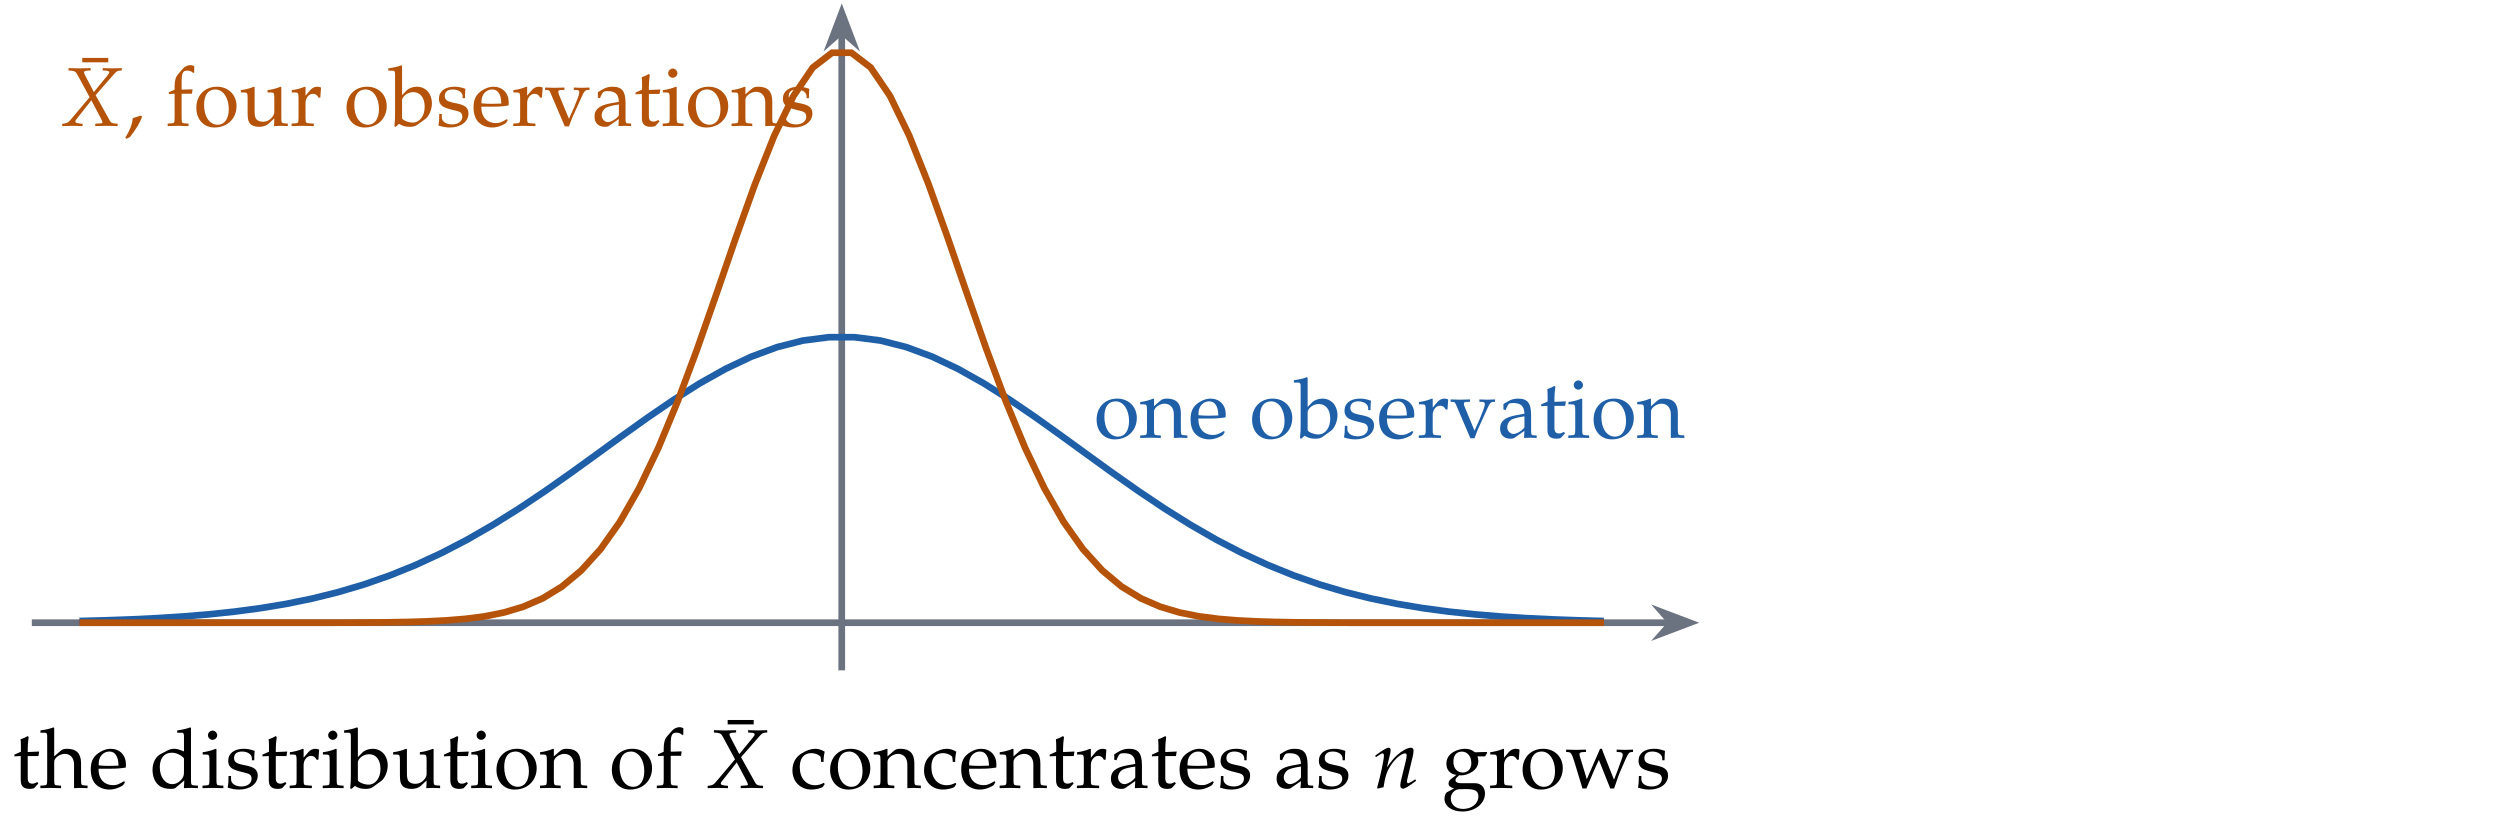
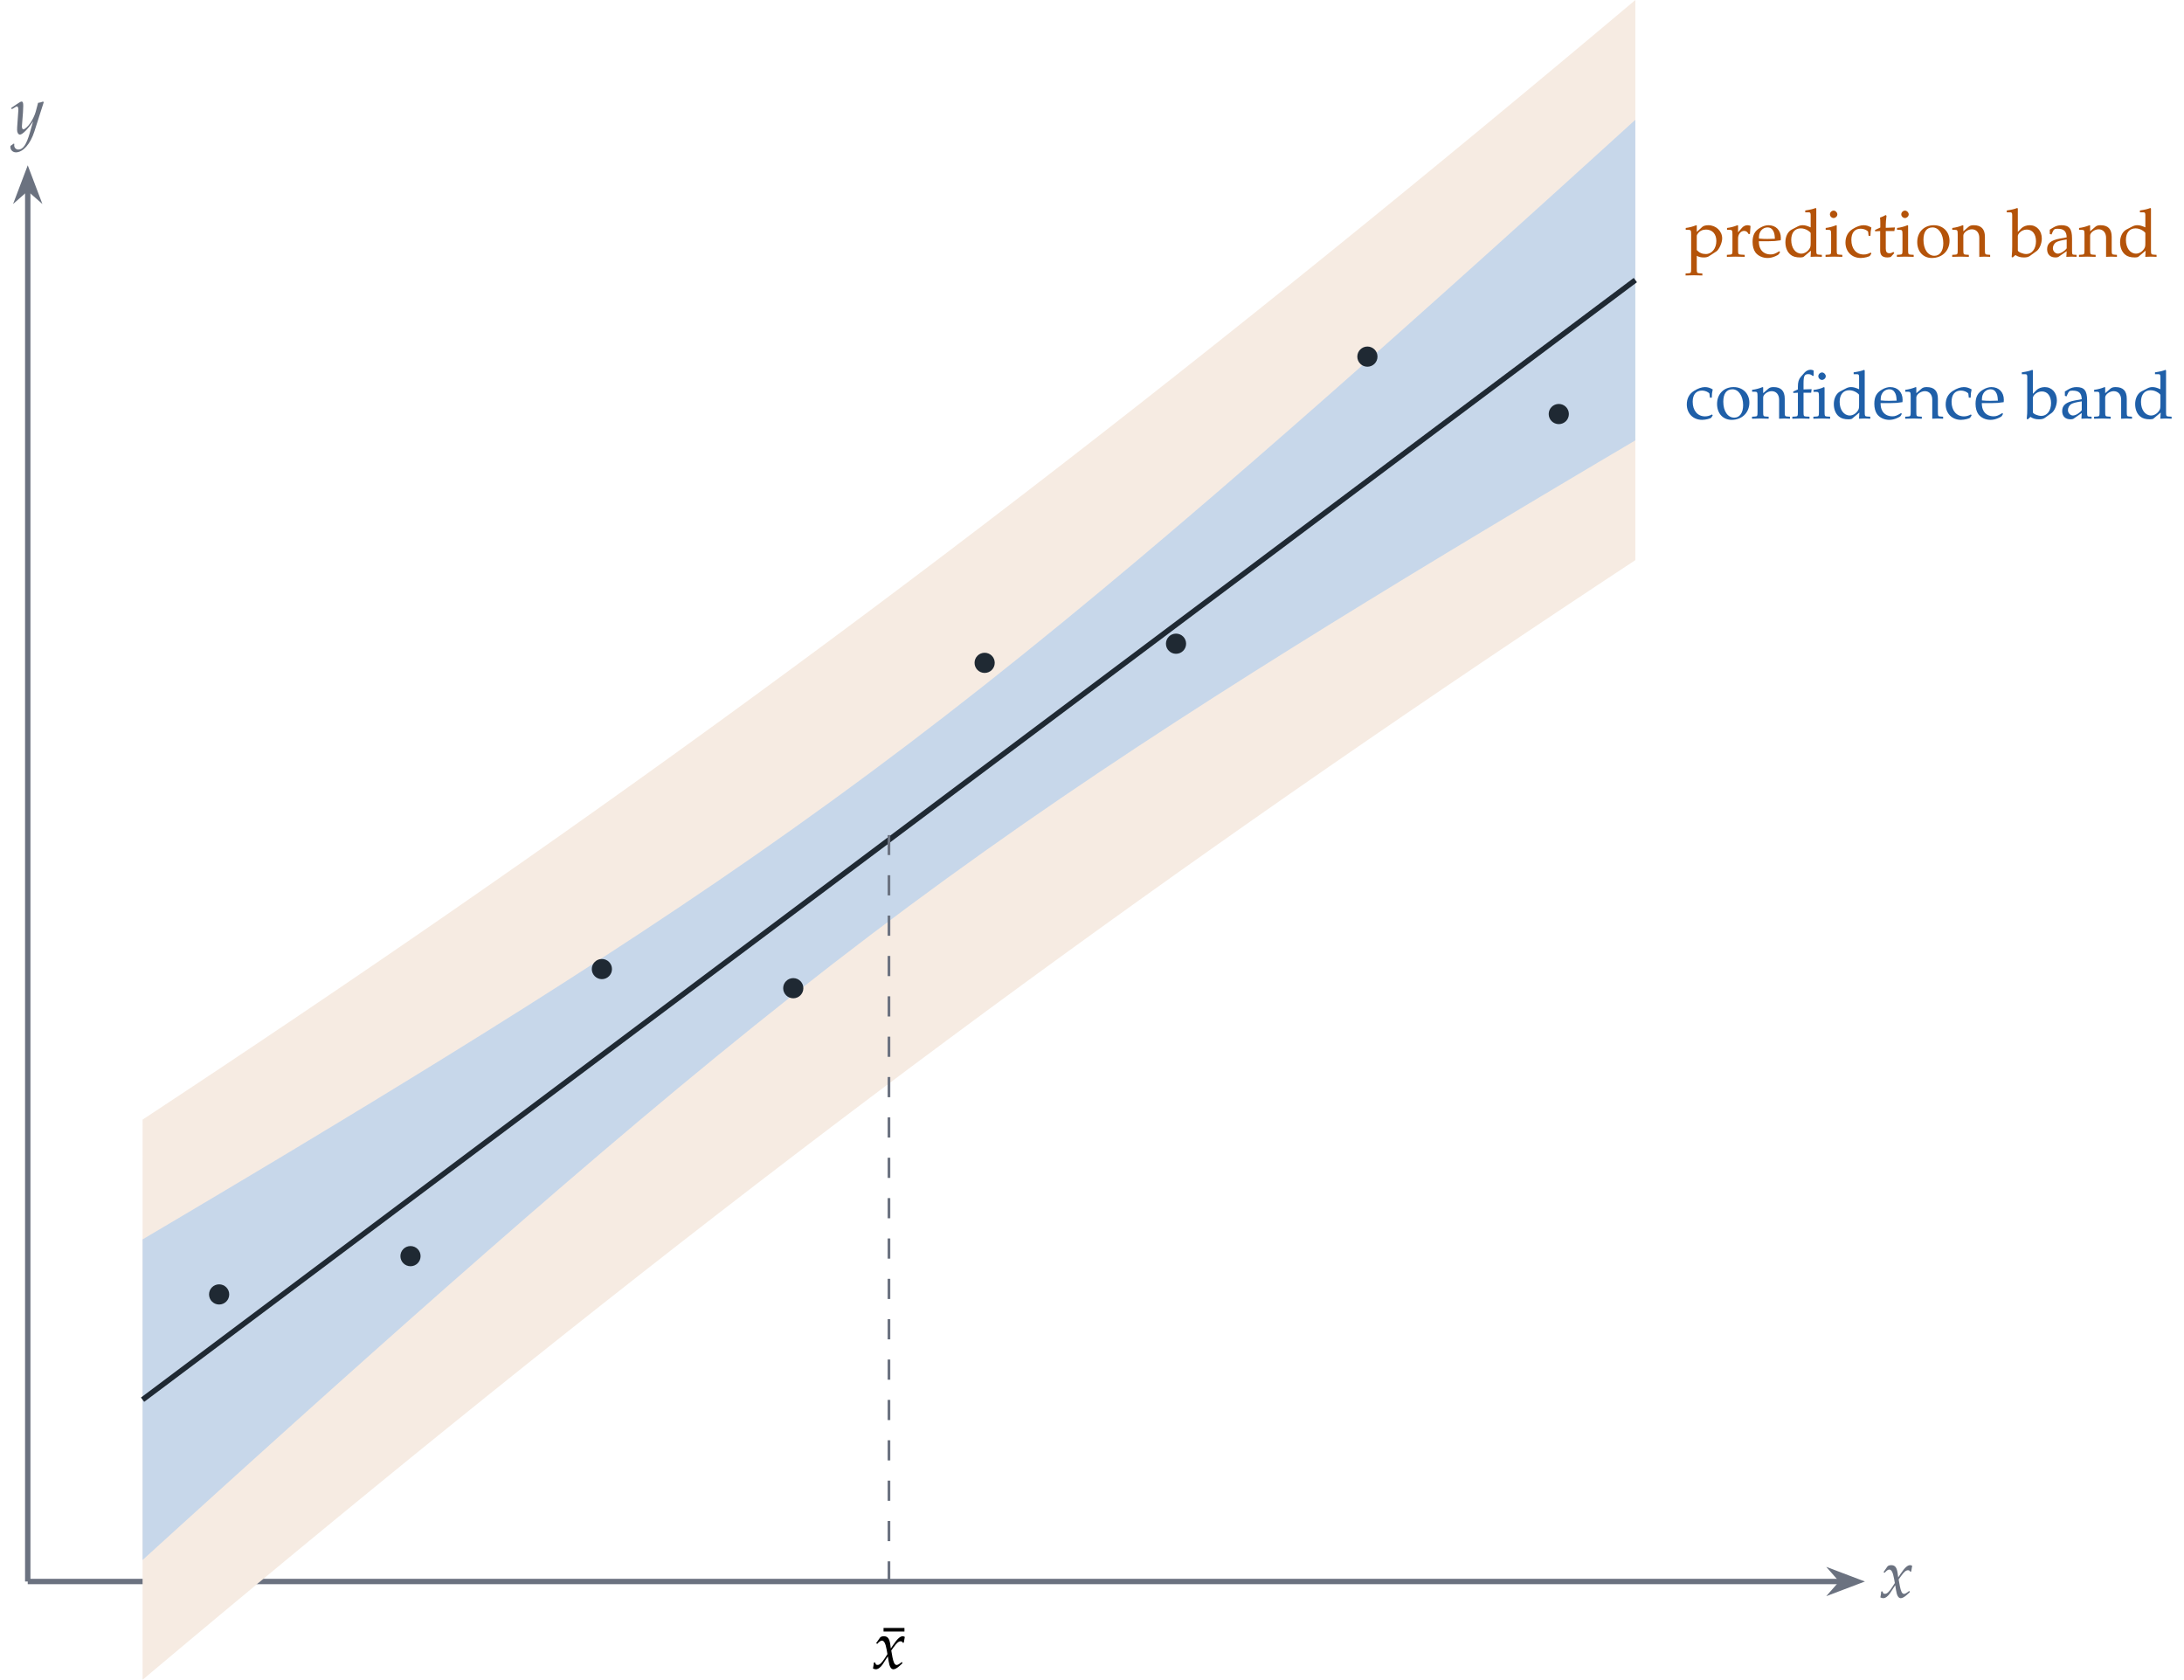
- <svg xmlns="http://www.w3.org/2000/svg" xmlns:xlink="http://www.w3.org/1999/xlink" version="1.1" width="297.485pt" height="98.059pt" viewBox="0 -98.059 297.485 98.059">
+ <svg xmlns="http://www.w3.org/2000/svg" xmlns:xlink="http://www.w3.org/1999/xlink" version="1.1" width="323.485pt" height="248.789pt" viewBox="0 -248.789 323.485 248.789">
  <defs>
-     <use id="g10-44" xlink:href="#g2-44" />
+     <use id="g10-2" xlink:href="#g2-2" />
    <use id="g10-97" xlink:href="#g2-97" />
    <use id="g10-98" xlink:href="#g2-98" />
    <use id="g10-99" xlink:href="#g2-99" />
    <use id="g10-100" xlink:href="#g2-100" />
    <use id="g10-101" xlink:href="#g2-101" />
-     <use id="g10-102" xlink:href="#g2-102" />
-     <use id="g10-103" xlink:href="#g2-103" />
-     <use id="g10-104" xlink:href="#g2-104" />
    <use id="g10-105" xlink:href="#g2-105" />
    <use id="g10-110" xlink:href="#g2-110" />
    <use id="g10-111" xlink:href="#g2-111" />
+     <use id="g10-112" xlink:href="#g2-112" />
    <use id="g10-114" xlink:href="#g2-114" />
-     <use id="g10-115" xlink:href="#g2-115" />
    <use id="g10-116" xlink:href="#g2-116" />
-     <use id="g10-117" xlink:href="#g2-117" />
-     <use id="g10-118" xlink:href="#g2-118" />
-     <use id="g10-119" xlink:href="#g2-119" />
-     <path id="g8-88" d="M4.129-.248V.03C4.605 .01 5.052 0 5.469 0C5.866 0 6.313 .01 6.789 .03V-.248L6.541-.268C6.134-.298 6.005-.367 5.866-.605L4.169-3.653L6.362-6.154C6.66-6.481 6.749-6.541 7.007-6.571L7.285-6.59V-6.868L6.154-6.839C6.035-6.839 5.896-6.839 5.012-6.868V-6.59L5.34-6.571C5.657-6.551 5.787-6.501 5.787-6.382C5.787-6.273 5.737-6.184 5.558-5.965L3.96-4.02L2.928-5.995C2.839-6.174 2.789-6.293 2.789-6.372C2.789-6.491 2.918-6.551 3.216-6.571L3.583-6.59V-6.868L3.127-6.858C2.72-6.849 2.422-6.839 2.263-6.839C2.094-6.839 1.797-6.849 1.39-6.858L.943-6.868V-6.59L1.201-6.571C1.687-6.521 1.806-6.452 2.005-6.084L3.454-3.404L1.092-.605C.943-.427 .715-.308 .476-.278L.199-.248V.03C.685 .01 1.092 0 1.439 0C1.797 0 2.194 .01 2.62 .03V-.248L2.303-.278C1.926-.318 1.757-.377 1.757-.496C1.757-.576 1.797-.665 1.856-.744L3.662-3.037L4.844-.794C4.933-.615 4.983-.486 4.983-.397C4.983-.318 4.913-.288 4.665-.288L4.506-.278L4.129-.248Z" />
-     <path id="g8-110" d="M.238-3.851L.308-3.653L.625-3.861C.993-4.089 1.022-4.109 1.092-4.109C1.201-4.109 1.27-4.01 1.27-3.861C1.27-3.355 .864-1.439 .457-.02L.526 .089C.774 .02 1.002-.04 1.221-.079C1.409-1.33 1.618-1.975 2.074-2.66C2.61-3.494 3.355-4.109 3.801-4.109C3.911-4.109 3.97-4.02 3.97-3.871C3.97-3.692 3.94-3.484 3.861-3.166L3.345-1.062C3.256-.695 3.216-.466 3.216-.308C3.216-.06 3.325 .089 3.514 .089C3.772 .089 4.129-.119 5.102-.844L5.002-1.022L4.744-.854C4.457-.665 4.238-.556 4.139-.556C4.069-.556 4.01-.645 4.01-.754C4.01-.804 4.02-.913 4.03-.953L4.685-3.692C4.754-3.98 4.794-4.258 4.794-4.427C4.794-4.655 4.685-4.784 4.486-4.784C4.069-4.784 3.385-4.407 2.799-3.861C2.422-3.514 2.144-3.176 1.628-2.452L2.005-4.05C2.045-4.228 2.064-4.347 2.064-4.457C2.064-4.665 1.985-4.784 1.836-4.784C1.628-4.784 1.241-4.566 .516-4.05L.238-3.851Z" />
-     <path id="g2-44" d="M2.025-1.221C1.757-1.131 1.578-1.072 1.052-.923C.983-.169 .734 .476 .159 1.429L.298 1.538L.705 1.35C1.509 .308 1.886-.318 2.164-1.082L2.025-1.221Z" />
+     <path id="g2-2" d="M3.385-7.117C3.176-7.196 3.057-7.226 2.928-7.226C2.61-7.226 2.263-7.057 2.045-6.809L1.469-6.154C1.181-5.826 1.052-5.38 1.052-4.724V-4.308L.367-4V-3.782L1.052-3.821V-1.012C1.052-.387 1.022-.318 .685-.298L.228-.268V.03C1.221 0 1.221 0 1.479 0C1.717 0 1.995 .01 2.769 .03V-.268L2.253-.298C1.916-.318 1.886-.387 1.886-1.012V-3.821H3.017L3.087-4.347L1.886-4.308V-5.151C1.886-6.293 2.015-6.571 2.581-6.571C2.849-6.571 3.027-6.501 3.265-6.293L3.385-6.352V-7.117ZM5.002-4.586L4.913-4.655C4.476-4.437 3.95-4.298 3.365-4.228V-3.95H3.732C4.129-3.95 4.169-3.881 4.169-3.226V-1.012C4.169-.387 4.139-.318 3.801-.298L3.345-.268V.03C4.337 0 4.337 0 4.586 0S4.834 0 5.826 .03V-.268L5.37-.298C5.032-.318 5.002-.387 5.002-1.012V-4.586ZM4.635-6.819C4.337-6.819 4.079-6.561 4.079-6.263C4.079-5.975 4.337-5.717 4.625-5.717S5.181-5.975 5.181-6.263C5.181-6.541 4.913-6.819 4.635-6.819Z" />
    <path id="g2-97" d="M3.216-.814L3.166 .03C3.811 0 3.811 0 3.94 0C3.99 0 4.238 .01 4.675 .03V-.268L4.288-.288C4.05-.298 4.01-.377 4.01-.864V-2.68C4.01-4.129 3.593-4.655 2.442-4.655C2.015-4.655 1.618-4.546 1.241-4.318L.715-4V-3.355L.973-3.285L1.102-3.593C1.31-4.059 1.409-4.129 1.866-4.129C2.799-4.129 3.186-3.762 3.216-2.859L2.233-2.68C.883-2.432 .318-1.965 .318-1.102C.318-.328 .784 .119 1.568 .119C1.747 .119 1.916 .089 1.985 .04L3.216-.814ZM3.216-1.231C2.928-.824 2.303-.447 1.916-.447C1.519-.447 1.171-.814 1.171-1.241C1.171-1.608 1.37-1.955 1.667-2.144C1.916-2.293 2.462-2.432 3.216-2.541V-1.231Z" />
    <path id="g2-98" d="M1.489-7.126L1.399-7.206C.963-7.037 .635-6.958-.149-6.839V-6.561H.407C.586-6.561 .655-6.452 .655-6.154V-1.519C.655-.903 .645-.635 .576 .06L.734 .119L1.131-.238C1.529 .02 1.886 .119 2.412 .119C2.799 .119 3.057 .05 3.265-.099L4.258-.814C4.695-1.131 5.042-1.955 5.042-2.68C5.042-3.831 4.298-4.655 3.246-4.655C2.779-4.655 2.293-4.476 2.035-4.218L1.489-3.662V-7.126ZM1.489-3.057C1.489-3.196 1.588-3.375 1.747-3.553C2.025-3.841 2.412-4.01 2.819-4.01C3.653-4.01 4.179-3.335 4.179-2.273C4.179-1.161 3.583-.387 2.739-.387C2.223-.387 1.489-.705 1.489-.923V-3.057Z" />
    <path id="g2-99" d="M3.96-3.087C3.96-3.543 4.01-3.95 4.099-4.308C3.702-4.546 3.355-4.655 2.948-4.655C2.471-4.655 1.916-4.466 1.32-4.089C.625-3.653 .258-2.958 .258-2.084C.258-.744 1.201 .199 2.531 .199C3.047 .199 3.792 .01 3.891-.139L4.099-.457L4-.605C3.633-.407 3.315-.318 2.958-.318C1.856-.318 1.131-1.171 1.131-2.481C1.131-3.543 1.628-4.139 2.521-4.139C2.958-4.139 3.434-3.94 3.613-3.692L3.682-3.087H3.96Z" />
    <path id="g2-100" d="M4.089-4.337C3.533-4.576 3.256-4.655 2.908-4.655C2.64-4.655 2.402-4.595 2.154-4.466L1.28-4.01C.715-3.712 .347-2.988 .347-2.144C.347-1.35 .615-.695 1.102-.298C1.439-.01 1.906 .119 2.551 .119C2.749 .119 2.978 .079 3.027 .04L4.129-.883L4.079 .03C4.566 .01 4.724 0 4.844 0C4.923 0 5.062 0 5.27 .01C5.34 .02 5.538 .02 5.747 .03V-.268L5.29-.298C4.953-.318 4.923-.387 4.923-1.012V-7.126L4.834-7.206C4.397-7.037 4.069-6.958 3.285-6.839V-6.561H3.841C4.02-6.561 4.089-6.452 4.089-6.154V-4.337ZM4.089-2.194C4.089-1.548 4.069-1.449 3.94-1.221C3.662-.754 3.176-.447 2.71-.447C1.836-.447 1.211-1.29 1.211-2.471C1.211-3.553 1.747-4.189 2.64-4.189C3.017-4.189 3.414-4.059 3.762-3.821C3.97-3.682 4.089-3.553 4.089-3.474V-2.194Z" />
    <path id="g2-101" d="M4.337-.695L4.208-.794C3.573-.417 3.345-.328 2.918-.328C2.273-.328 1.737-.615 1.459-1.102C1.27-1.429 1.201-1.707 1.181-2.283H2.63C3.315-2.283 3.742-2.313 4.427-2.422C4.437-2.561 4.447-2.65 4.447-2.769C4.447-3.911 3.712-4.655 2.6-4.655C2.233-4.655 1.806-4.526 1.399-4.288C.586-3.821 .258-3.206 .258-2.174C.258-1.548 .407-1.012 .675-.635C1.072-.109 1.737 .199 2.481 .199C2.849 .199 3.216 .119 3.623-.06C3.891-.169 4.099-.298 4.139-.357L4.337-.695ZM3.563-2.65C3.047-2.63 2.809-2.62 2.452-2.62C1.995-2.62 1.737-2.63 1.201-2.68C1.201-3.146 1.241-3.365 1.37-3.623C1.578-4.059 2.005-4.327 2.481-4.327C2.809-4.327 3.067-4.198 3.246-3.93C3.464-3.603 3.533-3.315 3.563-2.65Z" />
-     <path id="g2-102" d="M3.385-7.117C3.176-7.196 3.057-7.226 2.928-7.226C2.61-7.226 2.263-7.057 2.045-6.809L1.469-6.154C1.181-5.826 1.052-5.38 1.052-4.724V-4.308L.367-4V-3.782L1.052-3.821V-1.012C1.052-.387 1.022-.318 .685-.298L.228-.268V.03C1.221 0 1.221 0 1.469 0S1.717 0 2.71 .03V-.268L2.253-.298C1.916-.318 1.886-.387 1.886-1.012V-3.821H3.117L3.186-4.347L1.886-4.308V-5.151C1.886-6.293 2.015-6.571 2.581-6.571C2.849-6.571 3.027-6.501 3.265-6.293L3.385-6.352V-7.117Z" />
-     <path id="g2-103" d="M5.151-3.752L5.399-4.159L5.36-4.278L3.95-4.238C3.583-4.536 3.226-4.655 2.739-4.655C2.303-4.655 1.797-4.516 1.39-4.278C.834-3.96 .546-3.474 .546-2.868C.546-2.134 1.002-1.628 1.737-1.548L.953-.943C.854-.794 .804-.665 .804-.516C.804-.238 .983-.079 1.459 .06L.596 .526C.457 .605 .318 .973 .318 1.28C.318 2.184 1.201 2.809 2.462 2.809C3.96 2.809 5.141 1.866 5.141 .655C5.141-.06 4.665-.556 3.97-.556H2.382C1.866-.556 1.628-.675 1.628-.943C1.628-1.072 1.707-1.181 1.965-1.399C2.025-1.449 2.045-1.469 2.084-1.509C2.184-1.499 2.243-1.489 2.323-1.489C2.749-1.489 3.275-1.677 3.682-1.965C4.129-2.293 4.347-2.69 4.347-3.216C4.347-3.414 4.318-3.543 4.238-3.752H5.151ZM2.382-4.318C3.057-4.318 3.514-3.762 3.514-2.918C3.514-2.273 3.097-1.826 2.491-1.826C1.826-1.826 1.38-2.342 1.38-3.107S1.747-4.318 2.382-4.318ZM2.849 .139C3.97 .139 4.357 .367 4.357 1.012C4.357 1.866 3.573 2.501 2.531 2.501C1.667 2.501 1.072 1.995 1.072 1.261C1.072 .814 1.33 .407 1.727 .238C1.886 .159 2.164 .139 2.849 .139Z" />
-     <path id="g2-104" d="M.069-6.561H.625C.804-6.561 .873-6.452 .873-6.154V-1.012C.873-.387 .844-.318 .506-.298L.06-.268V.03C.734 .01 1.002 0 1.29 0S1.846 .01 2.521 .03V-.268L2.074-.298C1.737-.318 1.707-.387 1.707-1.012V-3.117C1.707-3.563 2.362-4.05 2.968-4.05C3.633-4.05 4.069-3.553 4.069-2.789V.03C4.675 0 4.685 0 4.854 0C4.992 0 4.992 0 5.677 .03V-.268L5.27-.298C4.933-.318 4.903-.377 4.903-1.012V-2.928C4.903-4.089 4.357-4.655 3.246-4.655C2.878-4.655 2.67-4.586 2.462-4.407L1.707-3.752V-7.126L1.618-7.206C1.181-7.037 .854-6.958 .069-6.839V-6.561Z" />
    <path id="g2-105" d="M1.866-4.615L1.777-4.655C1.27-4.447 .754-4.308 .228-4.248V-3.97H.596C.993-3.97 1.032-3.901 1.032-3.246V-1.012C1.032-.387 1.002-.318 .665-.298L.208-.268V.03C1.201 0 1.201 0 1.449 0S1.697 0 2.69 .03V-.268L2.233-.298C1.896-.318 1.866-.387 1.866-1.012V-4.615ZM1.409-6.819C1.112-6.819 .854-6.561 .854-6.263C.854-5.975 1.112-5.717 1.399-5.717S1.955-5.975 1.955-6.263C1.955-6.541 1.687-6.819 1.409-6.819Z" />
    <path id="g2-110" d="M4.069 .03C4.675 0 4.685 0 4.854 0C4.992 0 4.992 0 5.677 .03V-.268L5.27-.298C4.933-.318 4.903-.377 4.903-1.012V-2.928C4.903-4.089 4.357-4.655 3.246-4.655C2.878-4.655 2.67-4.586 2.462-4.407L1.707-3.752V-4.615L1.618-4.655C1.112-4.447 .596-4.308 .069-4.248V-3.97H.437C.834-3.97 .873-3.901 .873-3.246V-1.012C.873-.387 .844-.318 .506-.298L.06-.268V.03C.734 .01 1.002 0 1.29 0S1.846 .01 2.521 .03V-.268L2.074-.298C1.737-.318 1.707-.387 1.707-1.012V-3.117C1.707-3.563 2.362-4.05 2.968-4.05C3.633-4.05 4.069-3.553 4.069-2.789V.03Z" />
    <path id="g2-111" d="M2.769-4.655C1.32-4.655 .318-3.633 .318-2.154C.318-.754 1.201 .199 2.481 .199C4.01 .199 5.102-.864 5.102-2.352C5.102-3.692 4.129-4.655 2.769-4.655ZM2.591-4.327C3.504-4.327 4.179-3.335 4.179-1.985C4.179-.844 3.672-.129 2.868-.129C1.896-.129 1.241-1.082 1.241-2.491C1.241-3.682 1.717-4.327 2.591-4.327Z" />
+     <path id="g2-112" d="M.099-3.97H.466C.864-3.97 .903-3.901 .903-3.246V1.747C.903 2.372 .873 2.442 .536 2.462L.079 2.491V2.789C1.072 2.759 1.072 2.759 1.32 2.759S1.568 2.759 2.561 2.789V2.491L2.104 2.462C1.767 2.442 1.737 2.372 1.737 1.747V-.129C2.035 .05 2.352 .119 2.799 .119C3.087 .119 3.345 .06 3.504-.04L4.635-.774C5.032-1.032 5.499-2.055 5.499-2.69C5.499-3.792 4.586-4.655 3.434-4.655C3.067-4.655 2.71-4.556 2.551-4.407L1.737-3.662V-4.615L1.648-4.655C1.141-4.447 .625-4.308 .099-4.248V-3.97ZM1.737-3.037C1.737-3.176 1.787-3.285 1.916-3.454C2.203-3.821 2.61-4.01 3.107-4.01C4.04-4.01 4.635-3.355 4.635-2.323C4.635-1.211 3.97-.387 3.077-.387C2.531-.387 2.124-.566 1.737-.973V-3.037Z" />
    <path id="g2-114" d="M.228-3.97H.596C.993-3.97 1.032-3.901 1.032-3.246V-1.012C1.032-.387 1.002-.318 .665-.298L.208-.268V.03C.923 .01 1.181 0 1.429 0C1.628 0 1.628 0 2.849 .03V-.268L2.332-.298C1.886-.328 1.866-.357 1.866-1.012V-2.72C1.866-3.315 2.263-3.811 2.749-3.811C3.047-3.811 3.256-3.672 3.414-3.355H3.623L3.712-4.546C3.603-4.615 3.424-4.655 3.246-4.655C2.948-4.655 2.63-4.496 2.422-4.248L1.866-3.593V-4.615L1.777-4.655C1.27-4.447 .754-4.308 .228-4.248V-3.97Z" />
-     <path id="g2-115" d="M.407-1.419C.407-.734 .377-.437 .298-.04C.814 .129 1.201 .199 1.658 .199C2.958 .199 3.881-.496 3.881-1.469C3.881-1.777 3.792-2.005 3.603-2.203C3.345-2.452 3.017-2.571 2.144-2.739C1.33-2.898 1.062-3.097 1.062-3.553C1.062-4.05 1.409-4.327 2.015-4.327C2.68-4.327 3.186-3.98 3.186-3.514V-3.285H3.464C3.474-3.861 3.484-4.099 3.514-4.407C2.988-4.586 2.63-4.655 2.223-4.655C1.072-4.655 .367-4.109 .367-3.216C.367-2.739 .586-2.402 1.042-2.194C1.31-2.074 1.836-1.916 2.511-1.767C2.958-1.667 3.146-1.459 3.146-1.082C3.146-.546 2.65-.169 1.945-.169C1.221-.169 .705-.516 .705-1.012V-1.419H.407Z" />
    <path id="g2-116" d="M.973-3.792V-.933C.973-.199 1.3 .119 2.064 .119C2.293 .119 2.531 .069 2.591 0L3.067-.526L2.938-.695C2.69-.556 2.541-.506 2.352-.506C1.965-.506 1.806-.705 1.806-1.191V-3.792H3.077L3.166-4.327L1.806-4.268V-4.645C1.806-5.062 1.836-5.419 1.916-6.055L1.797-6.164C1.558-6.015 1.261-5.886 .953-5.787C.983-5.489 .993-5.3 .993-5.002V-4.308L.218-3.96V-3.752L.973-3.792Z" />
-     <path id="g2-117" d="M4.992-4.615L4.903-4.655C4.397-4.447 3.881-4.308 3.355-4.248V-3.97H3.722C4.119-3.97 4.159-3.901 4.159-3.246V-1.628C4.159-1.409 4.02-1.131 3.792-.903C3.514-.625 3.196-.486 2.809-.486C2.462-.486 2.184-.596 2.025-.784C1.886-.943 1.816-1.251 1.816-1.687V-4.615L1.727-4.655C1.221-4.447 .705-4.308 .179-4.248V-3.97H.546C.943-3.97 .983-3.901 .983-3.246V-1.578C.983-.883 1.042-.576 1.221-.328C1.439-.03 1.816 .119 2.382 .119C2.829 .119 3.226-.02 3.494-.268L4.159-.883C4.159-.596 4.149-.437 4.119 .03C4.784 0 4.794 0 4.943 0C5.082 0 5.082 0 5.767 .03V-.268L5.36-.298C5.022-.318 4.992-.377 4.992-1.012V-4.615Z" />
-     <path id="g2-118" d="M5.35-4.278V-4.556C4.754-4.536 4.576-4.526 4.417-4.526S4.079-4.536 3.484-4.556V-4.278L3.891-4.258C4.05-4.248 4.129-4.159 4.129-4S4.059-3.573 3.94-3.275L3.524-2.223C3.404-1.935 3.285-1.658 2.908-.834L1.727-3.692C1.667-3.831 1.638-3.96 1.638-4.069S1.727-4.248 1.886-4.258L2.372-4.278V-4.556C1.399-4.526 1.399-4.526 1.211-4.526S.546-4.536 .06-4.556V-4.278L.397-4.258C.546-4.238 .596-4.179 .705-3.93L2.412 .069H2.908C2.968-.099 3.067-.357 3.067-.377C3.176-.675 3.305-1.012 3.315-1.012L4.486-3.593C4.705-4.059 4.844-4.238 5.042-4.258L5.35-4.278Z" />
-     <path id="g2-119" d="M4.099-4.655C3.285-2.759 3.136-2.422 2.521-1.032L1.687-3.772C1.658-3.861 1.648-3.94 1.648-4.02C1.648-4.169 1.777-4.248 2.025-4.258L2.422-4.278V-4.556C1.439-4.526 1.439-4.526 1.241-4.526S1.042-4.526 .06-4.556V-4.278L.337-4.258C.615-4.238 .744-4.04 .993-3.265L2.005 .069H2.471L3.444-2.213C3.494-2.332 3.603-2.571 3.762-2.908L3.96-3.325L5.31 .069H5.767C5.836-.139 5.916-.367 5.995-.586C6.193-1.171 6.412-1.787 6.452-1.846L7.126-3.394C7.424-4.059 7.543-4.228 7.762-4.258L8.02-4.278V-4.556C7.206-4.526 7.206-4.526 7.047-4.526S6.888-4.526 6.074-4.556V-4.278L6.412-4.258C6.66-4.248 6.799-4.129 6.799-3.95C6.799-3.841 6.779-3.722 6.729-3.593L6.233-2.203C6.154-1.985 6.074-1.787 5.757-.973L4.615-3.851C4.476-4.189 4.407-4.387 4.327-4.655H4.099Z" />
    <path id="g2-175" d="M3.206-5.34V-5.866H.109V-5.34H3.206Z" />
+     <path id="g8-120" d="M.208-.873C.208-.675 .189-.546 .129-.228C.109-.109 .099-.079 .089-.01C.238 .069 .397 .109 .516 .109C.844 .109 1.231-.179 1.538-.645L2.293-1.806L2.402-1.122C2.531-.278 2.759 .109 3.117 .109C3.335 .109 3.653-.06 3.97-.347L4.457-.784L4.367-.973C4.01-.675 3.762-.526 3.603-.526C3.454-.526 3.325-.625 3.226-.824C3.136-1.012 3.027-1.38 2.978-1.667L2.799-2.67L3.146-3.156C3.613-3.801 3.881-4.03 4.189-4.03C4.347-4.03 4.466-3.95 4.516-3.801L4.655-3.841L4.804-4.685C4.685-4.754 4.595-4.784 4.506-4.784C4.109-4.784 3.712-4.427 3.097-3.514L2.729-2.968L2.67-3.444C2.551-4.427 2.283-4.784 1.697-4.784C1.439-4.784 1.221-4.705 1.131-4.576L.556-3.752L.725-3.653C1.022-3.99 1.221-4.129 1.409-4.129C1.737-4.129 1.955-3.722 2.124-2.749L2.233-2.134L1.836-1.519C1.409-.854 1.072-.536 .794-.536C.645-.536 .536-.576 .516-.625L.407-.903L.208-.873Z" />
+     <path id="g8-121" d="M-.069 1.787C-.079 1.856-.079 1.916-.079 1.965C-.079 2.392 .288 2.739 .734 2.739C1.787 2.739 2.878 1.509 3.464-.328L4.863-4.695L4.754-4.784C4.466-4.675 4.238-4.615 4.02-4.595L3.672-3.285C3.553-2.819 3.206-2.094 2.878-1.608C2.531-1.102 2.045-.665 1.826-.665C1.707-.665 1.618-.893 1.628-1.141L1.638-1.27L1.787-3.196C1.806-3.504 1.826-3.881 1.826-4.159C1.826-4.605 1.757-4.784 1.588-4.784C1.459-4.784 1.32-4.715 .844-4.387L.03-3.831L.139-3.653L.635-3.95L.675-3.98C.774-4.04 .844-4.069 .883-4.069C1.022-4.069 1.102-3.881 1.102-3.553C1.102-3.543 1.102-3.484 1.092-3.404L.923-.993L.913-.596C.913-.179 1.092 .109 1.34 .109C1.707 .109 2.541-.734 3.285-1.856L2.799-.159C2.293 1.598 1.797 2.323 1.102 2.323C.754 2.323 .486 2.055 .486 1.707C.486 1.658 .496 1.578 .506 1.489L.407 1.449L-.069 1.787Z" />
  </defs>
  <g id="page1">
-     <g stroke-miterlimit="10" transform="translate(100.1632,-23.95942)scale(0.996264,-0.996264)">
+     <g stroke-miterlimit="10" transform="translate(4.109574,-14.55212)scale(0.996264,-0.996264)">
      <g fill="#000" stroke="#000">
        <g stroke-width="0.4">
          <g stroke-width="0.8">
            <g fill="#6b7280" stroke="#6b7280">
-               <path d="M-96.739 0H98.918" fill="none" />
-               <g transform="translate(96.7395,0.0)">
+               <path d="M0 0H269.635" fill="none" />
+               <g transform="translate(267.456,0.0)">
                <g stroke-dasharray="none" stroke-dashoffset="0.0">
                  <g stroke-linejoin="miter">
                    <path d="M4.551 0L1.292 1.235L2.379 0L1.292-1.235Z" />
+                   </g>
+                 </g>
+               </g>
+               <g transform="translate(275.0465,-2.37001)">
+                 <g stroke="none" transform="scale(-1.00375,1.00375)translate(4.109574,-14.55212)scale(-1,-1)">
+                   <g fill="#6b7280">
+                     <g stroke="none">
+                       <g fill="#6b7280">
+                         <use x="4.403" y="-14.552" xlink:href="#g8-120" />
+                       </g>
+                     </g>
                  </g>
                </g>
              </g>
            </g>
          </g>
          <g stroke-width="0.8">
            <g fill="#6b7280" stroke="#6b7280">
-               <path d="M0-5.69V70.465" fill="none" />
-               <g transform="matrix(0.0,1.0,-1.0,0.0,0.0,68.28676)">
+               <path d="M0 0V207.038" fill="none" />
+               <g transform="matrix(0.0,1.0,-1.0,0.0,0.0,204.8596)">
                <g stroke-dasharray="none" stroke-dashoffset="0.0">
                  <g stroke-linejoin="miter">
                    <path d="M4.551 0L1.292 1.235L2.379 0L1.292-1.235Z" />
                  </g>
                </g>
              </g>
+               <g transform="translate(-2.62498,215.2151)">
+                 <g stroke="none" transform="scale(-1.00375,1.00375)translate(4.109574,-14.55212)scale(-1,-1)">
+                   <g fill="#6b7280">
+                     <g stroke="none">
+                       <g fill="#6b7280">
+                         <use x="4.234" y="-14.552" xlink:href="#g8-121" />
+                       </g>
+                     </g>
+                   </g>
+                 </g>
+               </g>
            </g>
          </g>
+           <g fill="#f6ebe2" stroke="#f6ebe2">
+             <path d="M17.072-14.607L22.762-9.829L28.453-5.072L34.143-.337L39.834 4.375L45.524 9.064L51.215 13.73L56.905 18.371L62.596 22.985L68.286 27.574L73.976 32.137L79.667 36.672L85.357 41.178L91.048 45.656L96.738 50.106L102.429 54.525L108.119 58.914L113.81 63.274L119.5 67.603L125.191 71.902L130.881 76.169L136.572 80.406L142.262 84.613L147.952 88.789L153.643 92.936L159.333 97.052L165.024 101.138L170.714 105.196L176.405 109.225L182.095 113.226L187.786 117.2L193.476 121.146L199.167 125.067L204.857 128.962L210.548 132.833L216.238 136.679L221.928 140.502L227.619 144.303L233.309 148.082L239 151.84L239.003 235.115L233.312 230.337L227.622 225.581L221.931 220.845L216.241 216.133L210.551 211.444L204.86 206.779L199.17 202.138L193.479 197.523L187.789 192.934L182.098 188.372L176.408 183.837L170.717 179.331L165.027 174.852L159.336 170.403L153.646 165.984L147.955 161.594L142.265 157.235L136.575 152.906L130.884 148.607L125.194 144.339L119.503 140.102L113.813 135.896L108.122 131.719L102.432 127.573L96.741 123.457L91.051 119.37L85.36 115.313L79.67 111.283L73.979 107.283L68.289 103.309L62.599 99.362L56.908 95.441L51.218 91.546L45.527 87.676L39.837 83.83L34.146 80.006L28.456 76.206L22.765 72.427L17.075 68.668Z" stroke="none" />
+           </g>
+           <g fill="#c7d7ea" stroke="#c7d7ea">
+             <path d="M17.072 3.2L22.762 8.37L28.453 13.527L34.143 18.668L39.834 23.793L45.524 28.898L51.215 33.981L56.905 39.04L62.596 44.069L68.286 49.066L73.976 54.027L79.667 58.946L85.357 63.816L91.048 68.633L96.738 73.39L102.429 78.079L108.119 82.694L113.81 87.228L119.5 91.677L125.191 96.037L130.881 100.305L136.572 104.481L142.262 108.567L147.952 112.569L153.643 116.49L159.333 120.336L165.024 124.116L170.714 127.835L176.405 131.5L182.095 135.117L187.786 138.692L193.476 142.231L199.167 145.736L204.857 149.214L210.548 152.666L216.238 156.096L221.928 159.508L227.619 162.902L233.309 166.281L239 169.647L239.003 217.309L233.312 212.138L227.622 206.982L221.931 201.84L216.241 196.715L210.551 191.61L204.86 186.528L199.17 181.469L193.479 176.439L187.789 171.442L182.098 166.481L176.408 161.562L170.717 156.692L165.027 151.875L159.336 147.119L153.646 142.43L147.955 137.815L142.265 133.281L136.575 128.831L130.884 124.471L125.194 120.203L119.503 116.028L113.813 111.942L108.122 107.939L102.432 104.018L96.741 100.172L91.051 96.392L85.36 92.674L79.67 89.009L73.979 85.392L68.289 81.816L62.599 78.278L56.908 74.772L51.218 71.295L45.527 67.842L39.837 64.412L34.146 61L28.456 57.607L22.765 54.228L17.075 50.862Z" stroke="none" />
+           </g>
          <g stroke-width="0.8">
-             <g fill="#1f5fa8" stroke="#1f5fa8">
-               <path d="M-91.049 .204L-87.963 .286L-84.877 .396L-81.791 .546L-78.705 .744L-75.619 .997L-72.533 1.325L-69.447 1.734L-66.361 2.247L-63.275 2.878L-60.189 3.643L-57.103 4.555L-54.017 5.631L-50.931 6.878L-47.845 8.305L-44.759 9.907L-41.673 11.683L-38.587 13.612L-35.501 15.678L-32.415 17.847L-29.329 20.074L-26.243 22.318L-23.157 24.521L-20.071 26.627L-16.985 28.577L-13.899 30.309L-10.813 31.771L-7.728 32.915L-4.642 33.7L-1.556 34.1H1.53L4.616 33.704L7.702 32.922L10.788 31.781L13.874 30.323L16.96 28.591L20.046 26.644L23.132 24.541L26.218 22.334L29.304 20.094L32.39 17.864L35.476 15.696L38.562 13.629L41.648 11.697L44.734 9.92L47.82 8.315L50.906 6.891L53.992 5.641L57.078 4.566L60.164 3.65L63.25 2.885L66.336 2.254L69.422 1.738L72.508 1.325L75.594 1L78.68 .744L81.766 .546L84.852 .399L87.938 .287L91.023 .204" fill="none" />
+             <g fill="#1f2933" stroke="#1f2933">
+               <path d="M17.072 27.03L239.003 193.478" fill="none" />
            </g>
          </g>
-           <g stroke-width="0.8">
-             <g fill="#b45309" stroke="#b45309">
-               <path d="M-91.049 .001H-88.744H-86.439H-84.134H-81.829H-79.524H-77.219H-74.914H-72.609H-70.304H-67.999H-65.695H-63.39H-61.085L-58.78 .012L-56.475 .025L-54.17 .048L-51.865 .088L-49.56 .157L-47.255 .274L-44.95 .463L-42.645 .757L-40.34 1.222L-38.035 1.912L-35.73 2.909L-33.426 4.315L-31.121 6.235L-28.816 8.776L-26.511 12.027L-24.206 16.058L-21.901 20.88L-19.596 26.446L-17.291 32.628L-14.986 39.212L-12.681 45.906L-10.376 52.346L-8.071 58.146L-5.766 62.913L-3.462 66.308L-1.157 68.077H1.148L3.453 66.315L5.758 62.926L8.063 58.167L10.368 52.374L12.673 45.933L14.978 39.239L17.283 32.655L19.588 26.467L21.893 20.9L24.198 16.071L26.503 12.041L28.807 8.79L31.112 6.248L33.417 4.323L35.722 2.915L38.027 1.912L40.332 1.222L42.637 .765L44.942 .465L47.247 .274L49.552 .158L51.857 .088L54.162 .048L56.467 .025L58.771 .012L61.076 .001H63.381H65.686H67.991H70.296H72.601H74.906H77.211H79.516H81.821H84.126H86.431H88.736H91.04" fill="none" />
+           <g fill="#1f2933" stroke="#1f2933">
+             <path d="M29.953 42.679C29.953 43.508 29.281 44.179 28.453 44.179S26.953 43.508 26.953 42.679S27.624 41.179 28.453 41.179S29.953 41.851 29.953 42.679ZM28.453 42.679" stroke="none" />
+           </g>
+           <g fill="#1f2933" stroke="#1f2933">
+             <path d="M58.405 48.37C58.405 49.198 57.734 49.87 56.905 49.87S55.405 49.198 55.405 48.37S56.077 46.87 56.905 46.87S58.405 47.541 58.405 48.37ZM56.905 48.37" stroke="none" />
+           </g>
+           <g fill="#1f2933" stroke="#1f2933">
+             <path d="M86.858 91.049C86.858 91.877 86.187 92.549 85.358 92.549S83.858 91.877 83.858 91.049S84.53 89.549 85.358 89.549S86.858 90.22 86.858 91.049ZM85.358 91.049" stroke="none" />
+           </g>
+           <g fill="#1f2933" stroke="#1f2933">
+             <path d="M115.311 88.204C115.311 89.032 114.639 89.704 113.811 89.704S112.311 89.032 112.311 88.204S112.983 86.704 113.811 86.704S115.311 87.375 115.311 88.204ZM113.811 88.204" stroke="none" />
+           </g>
+           <g fill="#1f2933" stroke="#1f2933">
+             <path d="M143.764 136.573C143.764 137.402 143.092 138.073 142.264 138.073S140.764 137.402 140.764 136.573S141.435 135.073 142.264 135.073S143.764 135.745 143.764 136.573ZM142.264 136.573" stroke="none" />
+           </g>
+           <g fill="#1f2933" stroke="#1f2933">
+             <path d="M172.216 139.418C172.216 140.247 171.545 140.918 170.716 140.918S169.216 140.247 169.216 139.418S169.888 137.918 170.716 137.918S172.216 138.59 172.216 139.418ZM170.716 139.418" stroke="none" />
+           </g>
+           <g fill="#1f2933" stroke="#1f2933">
+             <path d="M200.669 182.097C200.669 182.926 199.998 183.597 199.169 183.597S197.669 182.926 197.669 182.097S198.341 180.597 199.169 180.597S200.669 181.269 200.669 182.097ZM199.169 182.097" stroke="none" />
+           </g>
+           <g fill="#1f2933" stroke="#1f2933">
+             <path d="M229.122 173.562C229.122 174.39 228.45 175.062 227.622 175.062S226.122 174.39 226.122 173.562C226.122 172.733 226.794 172.062 227.622 172.062S229.122 172.733 229.122 173.562ZM227.622 173.562" stroke="none" />
+           </g>
+           <g stroke-dasharray="3.0,3.0" stroke-dashoffset="0.0">
+             <g fill="#6b7280" stroke="#6b7280">
+               <path d="M128.037 0V110.966" fill="none" />
+             </g>
+           </g>
+           <g transform="translate(125.2774,-12.93864)">
+             <g stroke="none" transform="scale(-1.00375,1.00375)translate(4.109574,-14.55212)scale(-1,-1)">
+               <g fill="#000">
+                 <g stroke="none">
+                   <use x="5.948" y="-14.697" xlink:href="#g2-175" />
+                   <use x="4.403" y="-14.552" xlink:href="#g8-120" />
+                 </g>
+               </g>
            </g>
          </g>
          <g fill="#1f5fa8" stroke="#1f5fa8">
            <g fill="#1f5fa8" stroke="#1f5fa8">
</g>
-             <g transform="translate(30.12187,22.0973)">
-               <g stroke="none" transform="scale(-1.00375,1.00375)translate(100.1632,-23.95942)scale(-1,-1)">
+             <g transform="translate(246.3938,172.8969)">
+               <g stroke="none" transform="scale(-1.00375,1.00375)translate(4.109574,-14.55212)scale(-1,-1)">
                <g fill="#1f5fa8">
                  <g stroke="none">
                    <g fill="#1f5fa8">
-                       <use x="100.163" y="-23.959" xlink:href="#g10-111" />
-                       <use x="105.603" y="-23.959" xlink:href="#g10-110" />
-                       <use x="111.401" y="-23.959" xlink:href="#g10-101" />
-                       <use x="118.664" y="-23.959" xlink:href="#g10-111" />
-                       <use x="124.103" y="-23.959" xlink:href="#g10-98" />
-                       <use x="129.612" y="-23.959" xlink:href="#g10-115" />
-                       <use x="133.837" y="-23.959" xlink:href="#g10-101" />
-                       <use x="138.609" y="-23.959" xlink:href="#g10-114" />
-                       <use x="142.544" y="-23.959" xlink:href="#g10-118" />
-                       <use x="148.173" y="-23.959" xlink:href="#g10-97" />
-                       <use x="153.154" y="-23.959" xlink:href="#g10-116" />
-                       <use x="156.402" y="-23.959" xlink:href="#g10-105" />
-                       <use x="159.301" y="-23.959" xlink:href="#g10-111" />
-                       <use x="164.74" y="-23.959" xlink:href="#g10-110" />
+                       <use x="4.11" y="-14.552" xlink:href="#g10-99" />
+                       <use x="8.533" y="-14.552" xlink:href="#g10-111" />
+                       <use x="13.972" y="-14.552" xlink:href="#g10-110" />
+                       <use x="19.771" y="-14.552" xlink:href="#g10-2" />
+                       <use x="25.798" y="-14.552" xlink:href="#g10-100" />
+                       <use x="31.885" y="-14.552" xlink:href="#g10-101" />
+                       <use x="36.657" y="-14.552" xlink:href="#g10-110" />
+                       <use x="42.455" y="-14.552" xlink:href="#g10-99" />
+                       <use x="46.879" y="-14.552" xlink:href="#g10-101" />
+                       <use x="54.141" y="-14.552" xlink:href="#g10-98" />
+                       <use x="59.651" y="-14.552" xlink:href="#g10-97" />
+                       <use x="64.632" y="-14.552" xlink:href="#g10-110" />
+                       <use x="70.43" y="-14.552" xlink:href="#g10-100" />
                    </g>
                  </g>
                </g>
              </g>
            </g>
          </g>
          <g fill="#b45309" stroke="#b45309">
            <g fill="#b45309" stroke="#b45309">
</g>
-             <g transform="translate(-93.57903,59.34842)">
-               <g stroke="none" transform="scale(-1.00375,1.00375)translate(100.1632,-23.95942)scale(-1,-1)">
+             <g transform="translate(246.3938,196.9617)">
+               <g stroke="none" transform="scale(-1.00375,1.00375)translate(4.109574,-14.55212)scale(-1,-1)">
                <g fill="#b45309">
                  <g stroke="none">
                    <g fill="#b45309">
-                       <use x="102.908" y="-26.176" xlink:href="#g2-175" />
-                       <use x="100.437" y="-23.959" xlink:href="#g8-88" />
-                       <use x="107.974" y="-23.959" xlink:href="#g10-44" />
-                       <use x="112.955" y="-23.959" xlink:href="#g10-102" />
-                       <use x="116.273" y="-23.959" xlink:href="#g10-111" />
-                       <use x="121.712" y="-23.959" xlink:href="#g10-117" />
-                       <use x="127.72" y="-23.959" xlink:href="#g10-114" />
-                       <use x="134.146" y="-23.959" xlink:href="#g10-111" />
-                       <use x="139.585" y="-23.959" xlink:href="#g10-98" />
-                       <use x="145.094" y="-23.959" xlink:href="#g10-115" />
-                       <use x="149.319" y="-23.959" xlink:href="#g10-101" />
-                       <use x="154.091" y="-23.959" xlink:href="#g10-114" />
-                       <use x="158.026" y="-23.959" xlink:href="#g10-118" />
-                       <use x="163.655" y="-23.959" xlink:href="#g10-97" />
-                       <use x="168.636" y="-23.959" xlink:href="#g10-116" />
-                       <use x="171.884" y="-23.959" xlink:href="#g10-105" />
-                       <use x="174.783" y="-23.959" xlink:href="#g10-111" />
-                       <use x="180.222" y="-23.959" xlink:href="#g10-110" />
-                       <use x="186.02" y="-23.959" xlink:href="#g10-115" />
+                       <use x="4.11" y="-14.552" xlink:href="#g10-112" />
+                       <use x="10.097" y="-14.552" xlink:href="#g10-114" />
+                       <use x="13.853" y="-14.552" xlink:href="#g10-101" />
+                       <use x="18.625" y="-14.552" xlink:href="#g10-100" />
+                       <use x="24.712" y="-14.552" xlink:href="#g10-105" />
+                       <use x="27.611" y="-14.552" xlink:href="#g10-99" />
+                       <use x="32.035" y="-14.552" xlink:href="#g10-116" />
+                       <use x="35.282" y="-14.552" xlink:href="#g10-105" />
+                       <use x="38.181" y="-14.552" xlink:href="#g10-111" />
+                       <use x="43.621" y="-14.552" xlink:href="#g10-110" />
+                       <use x="51.91" y="-14.552" xlink:href="#g10-98" />
+                       <use x="57.419" y="-14.552" xlink:href="#g10-97" />
+                       <use x="62.4" y="-14.552" xlink:href="#g10-110" />
+                       <use x="68.198" y="-14.552" xlink:href="#g10-100" />
                    </g>
                  </g>
-                 </g>
-               </g>
-             </g>
-           </g>
-           <g transform="translate(-99.03885,-19.72932)">
-             <g stroke="none" transform="scale(-1.00375,1.00375)translate(100.1632,-23.95942)scale(-1,-1)">
-               <g fill="#000">
-                 <g stroke="none">
-                   <use x="100.163" y="-23.959" xlink:href="#g10-116" />
-                   <use x="103.411" y="-23.959" xlink:href="#g10-104" />
-                   <use x="109.209" y="-23.959" xlink:href="#g10-101" />
-                   <use x="116.472" y="-23.959" xlink:href="#g10-100" />
-                   <use x="122.559" y="-23.959" xlink:href="#g10-105" />
-                   <use x="125.458" y="-23.959" xlink:href="#g10-115" />
-                   <use x="129.682" y="-23.959" xlink:href="#g10-116" />
-                   <use x="132.93" y="-23.959" xlink:href="#g10-114" />
-                   <use x="136.865" y="-23.959" xlink:href="#g10-105" />
-                   <use x="139.764" y="-23.959" xlink:href="#g10-98" />
-                   <use x="145.273" y="-23.959" xlink:href="#g10-117" />
-                   <use x="151.281" y="-23.959" xlink:href="#g10-116" />
-                   <use x="154.528" y="-23.959" xlink:href="#g10-105" />
-                   <use x="157.427" y="-23.959" xlink:href="#g10-111" />
-                   <use x="162.867" y="-23.959" xlink:href="#g10-110" />
-                   <use x="171.156" y="-23.959" xlink:href="#g10-111" />
-                   <use x="176.595" y="-23.959" xlink:href="#g10-102" />
-                   <use x="185.148" y="-26.176" xlink:href="#g2-175" />
-                   <use x="182.678" y="-23.959" xlink:href="#g8-88" />
-                   <use x="192.705" y="-23.959" xlink:href="#g10-99" />
-                   <use x="197.128" y="-23.959" xlink:href="#g10-111" />
-                   <use x="202.568" y="-23.959" xlink:href="#g10-110" />
-                   <use x="208.366" y="-23.959" xlink:href="#g10-99" />
-                   <use x="212.789" y="-23.959" xlink:href="#g10-101" />
-                   <use x="217.562" y="-23.959" xlink:href="#g10-110" />
-                   <use x="223.36" y="-23.959" xlink:href="#g10-116" />
-                   <use x="226.607" y="-23.959" xlink:href="#g10-114" />
-                   <use x="230.543" y="-23.959" xlink:href="#g10-97" />
-                   <use x="235.524" y="-23.959" xlink:href="#g10-116" />
-                   <use x="238.772" y="-23.959" xlink:href="#g10-101" />
-                   <use x="243.544" y="-23.959" xlink:href="#g10-115" />
-                   <use x="250.258" y="-23.959" xlink:href="#g10-97" />
-                   <use x="255.24" y="-23.959" xlink:href="#g10-115" />
-                   <use x="262.079" y="-23.959" xlink:href="#g8-110" />
-                   <use x="270.234" y="-23.959" xlink:href="#g10-103" />
-                   <use x="275.773" y="-23.959" xlink:href="#g10-114" />
-                   <use x="279.529" y="-23.959" xlink:href="#g10-111" />
-                   <use x="284.968" y="-23.959" xlink:href="#g10-119" />
-                   <use x="293.277" y="-23.959" xlink:href="#g10-115" />
                </g>
              </g>
            </g>
          </g>
        </g>
      </g>
    </g>
  </g>
</svg>
